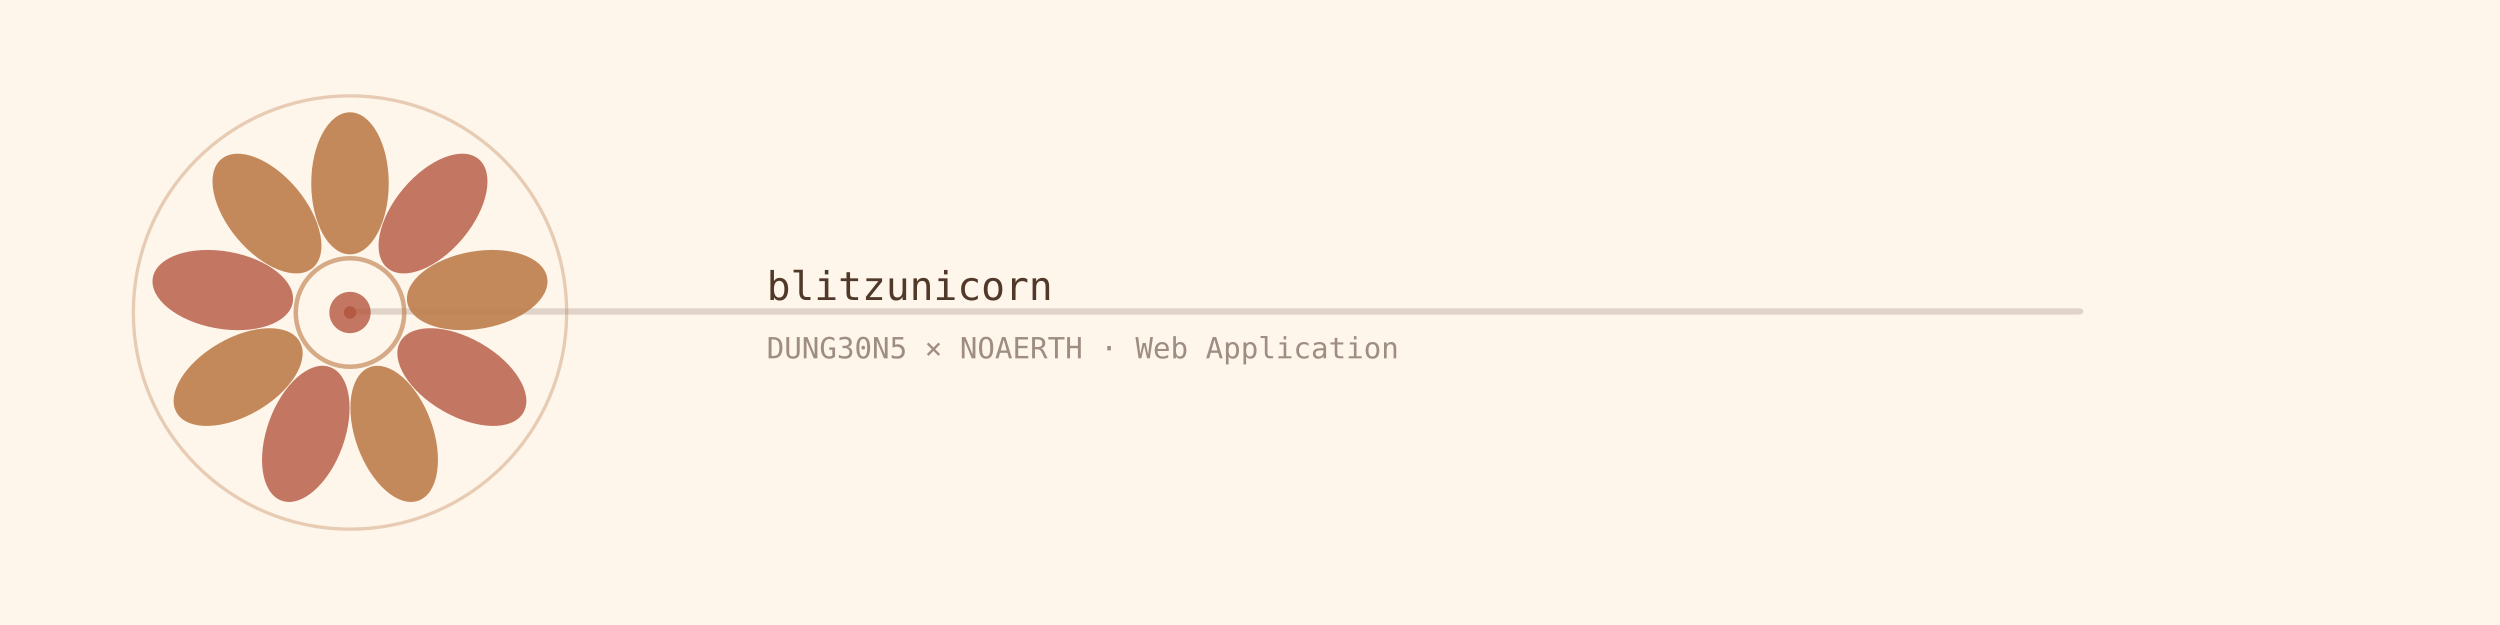
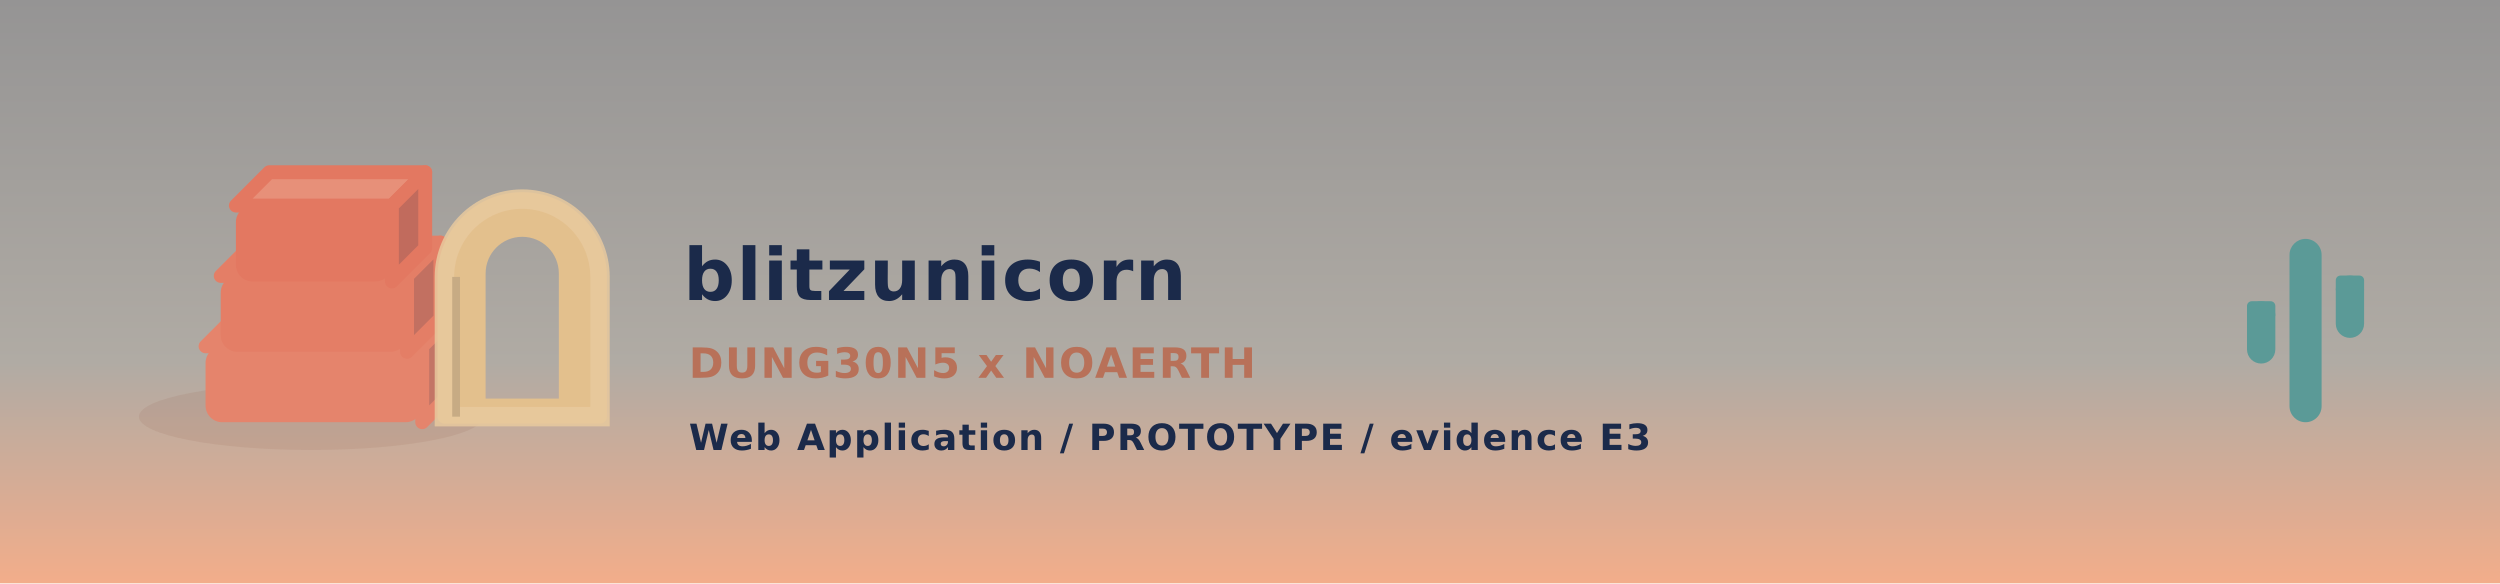
- <svg xmlns="http://www.w3.org/2000/svg" viewBox="0 0 1200 300" width="1200" height="300" role="img" aria-label="blitzunicorn identity object">
-   <rect width="1200" height="300" fill="#fef6eb" />
-   <defs>
-     <linearGradient id="gft" x1="0" y1="0" x2="1" y2="1">
-       <stop offset="0%" stop-color="#be7e4c" />
-       <stop offset="100%" stop-color="#b4573f" />
-     </linearGradient>
-   </defs>
-   <rect x="168.00" y="148.00" width="832.00" height="3.00" rx="2.00" fill="rgba(63,37,22,0.160)" opacity="1.00" />
+ <svg xmlns="http://www.w3.org/2000/svg" width="900" height="210" viewBox="0 0 900 210" role="img" aria-label="blitzunicorn - identity object">
+   <linearGradient id="skyf" x1="0" y1="0" x2="0" y2="1">
+     <stop offset="0" stop-color="#959494" />
+     <stop offset="0.62" stop-color="#b0aba4" />
+     <stop offset="1" stop-color="#f3ad8a" />
+   </linearGradient>
+   <rect width="900" height="210" fill="url(#skyf)" />
+   <rect x="0" y="352" width="900" height="-142" fill="#e9cda3" />
+   <rect x="0" y="352" width="900" height="3" fill="#ebd1a9" />
+   <ellipse cx="112" cy="150" rx="62" ry="12" fill="rgba(138,90,68,0.11)" />
  <g>
-     <ellipse cx="168.00" cy="88.00" rx="18.60" ry="34.10" fill="rgba(190,126,76,0.900)" opacity="1.00" transform="rotate(0.0 168.00 88.00)" />
-     <ellipse cx="207.85" cy="102.51" rx="18.60" ry="34.10" fill="rgba(180,87,63,0.800)" opacity="1.00" transform="rotate(40.0 207.85 102.51)" />
-     <ellipse cx="229.06" cy="139.23" rx="18.60" ry="34.10" fill="rgba(190,126,76,0.900)" opacity="1.00" transform="rotate(80.0 229.06 139.23)" />
-     <ellipse cx="221.69" cy="181.00" rx="18.60" ry="34.10" fill="rgba(180,87,63,0.800)" opacity="1.00" transform="rotate(120.0 221.69 181.00)" />
-     <ellipse cx="189.21" cy="208.26" rx="18.60" ry="34.10" fill="rgba(190,126,76,0.900)" opacity="1.00" transform="rotate(160.0 189.21 208.26)" />
-     <ellipse cx="146.79" cy="208.26" rx="18.60" ry="34.10" fill="rgba(180,87,63,0.800)" opacity="1.00" transform="rotate(200.0 146.79 208.26)" />
-     <ellipse cx="114.31" cy="181.00" rx="18.60" ry="34.10" fill="rgba(190,126,76,0.900)" opacity="1.00" transform="rotate(240.0 114.31 181.00)" />
-     <ellipse cx="106.94" cy="139.23" rx="18.60" ry="34.10" fill="rgba(180,87,63,0.800)" opacity="1.00" transform="rotate(280.0 106.94 139.23)" />
-     <ellipse cx="128.15" cy="102.51" rx="18.60" ry="34.10" fill="rgba(190,126,76,0.900)" opacity="1.00" transform="rotate(320.0 128.15 102.51)" />
-     <circle cx="168.00" cy="150.00" r="26.04" fill="none" stroke="rgba(190,126,76,0.900)" stroke-width="2.17" opacity="0.70" />
-     <circle cx="168.00" cy="150.00" r="9.92" fill="rgba(180,87,63,0.800)" opacity="1.00" />
-     <animate attributeName="opacity" values="0.25;1.0;0.25" dur="15.6s" begin="0s" repeatCount="indefinite" />
+     <path d="M74,124.67 L152,124.67 L164,112.67 L86,112.67 Z" fill="#e99a82" stroke="#e5846c" stroke-width="5" stroke-linejoin="round" />
+     <path d="M152,124.67 L164,112.67 L164,140 L152,152 Z" fill="#c37566" stroke="#e5846c" stroke-width="5" stroke-linejoin="round" />
+     <rect x="74" y="124.67" width="78" height="27.33" rx="6" fill="#e5846c" />
+     <path d="M79.46,99.33 L146.54,99.33 L158.54,87.33 L91.46,87.33 Z" fill="#e8957d" stroke="#e47e66" stroke-width="5" stroke-linejoin="round" />
+     <path d="M146.54,99.33 L158.54,87.33 L158.54,114.67 L146.54,126.67 Z" fill="#c27061" stroke="#e47e66" stroke-width="5" stroke-linejoin="round" />
+     <rect x="79.46" y="99.33" width="67.08" height="27.33" rx="6" fill="#e47e66" />
+     <path d="M84.92,74 L141.08,74 L153.08,62 L96.92,62 Z" fill="#e79079" stroke="#e37861" stroke-width="5" stroke-linejoin="round" />
+     <path d="M141.08,74 L153.08,62 L153.08,89.33 L141.08,101.33 Z" fill="#c16b5d" stroke="#e37861" stroke-width="5" stroke-linejoin="round" />
+     <rect x="84.92" y="74" width="56.16" height="27.33" rx="6" fill="#e37861" />
+     <animate attributeName="opacity" values="0.72;1;0.72" dur="6s" begin="0s" repeatCount="indefinite" />
  </g>
-   <g>
-     <ellipse cx="168.00" cy="88.00" rx="18.60" ry="34.10" fill="none" opacity="1.00" transform="rotate(0.0 168.00 88.00)" />
-     <ellipse cx="207.85" cy="102.51" rx="18.60" ry="34.10" fill="none" opacity="1.00" transform="rotate(40.0 207.85 102.51)" />
-     <ellipse cx="229.06" cy="139.23" rx="18.60" ry="34.10" fill="none" opacity="1.00" transform="rotate(80.0 229.06 139.23)" />
-     <ellipse cx="221.69" cy="181.00" rx="18.60" ry="34.10" fill="none" opacity="1.00" transform="rotate(120.0 221.69 181.00)" />
-     <ellipse cx="189.21" cy="208.26" rx="18.60" ry="34.10" fill="none" opacity="1.00" transform="rotate(160.0 189.21 208.26)" />
-     <ellipse cx="146.79" cy="208.26" rx="18.60" ry="34.10" fill="none" opacity="1.00" transform="rotate(200.0 146.79 208.26)" />
-     <ellipse cx="114.31" cy="181.00" rx="18.60" ry="34.10" fill="none" opacity="1.00" transform="rotate(240.0 114.31 181.00)" />
-     <ellipse cx="106.94" cy="139.23" rx="18.60" ry="34.10" fill="none" opacity="1.00" transform="rotate(280.0 106.94 139.23)" />
-     <ellipse cx="128.15" cy="102.51" rx="18.60" ry="34.10" fill="none" opacity="1.00" transform="rotate(320.0 128.15 102.51)" />
-     <circle cx="168.00" cy="150.00" r="26.04" fill="none" stroke="none" stroke-width="2.17" opacity="0.70" />
-     <circle cx="168.00" cy="150.00" r="9.92" fill="none" opacity="1.00" />
-     <animateTransform attributeName="transform" type="rotate" values="0.0 0.00 0.00 360.0 0.00 0.00" dur="31.2s" begin="0s" repeatCount="indefinite" />
-   </g>
-   <g>
-     <circle cx="168.00" cy="150.00" r="104.00" fill="none" stroke="rgba(190,126,76,0.350)" stroke-width="1.60" opacity="1.00" />
-     <animate attributeName="opacity" values="0.25;1.0;0.25" dur="15.6s" begin="0s" repeatCount="indefinite" />
-   </g>
-   <circle cx="168" cy="150" r="3" fill="rgba(180,87,63,0.900)">
-     <animate attributeName="opacity" values="0.35;0.95;0.35" dur="15.6s" begin="0s" repeatCount="indefinite" />
-   </circle>
-   <text x="368" y="144" font-family="ui-monospace,Menlo,monospace" font-size="19" fill="rgba(63,37,22,0.900)">blitzunicorn</text>
-   <text x="368" y="172" font-family="ui-monospace,Menlo,monospace" font-size="14" fill="rgba(63,37,22,0.500)">DUNG30N5 × NOAERTH · Web Application</text>
+   <path d="M160,150 L160,99.68 A28,28 0 0 1 216,99.68 L216,150 Z M172.32,146 L172.32,98.43 A15.68,15.68 0 0 1 203.68,98.43 L203.68,146 Z" fill="#e3c08d" fill-rule="evenodd" stroke="#e3c08d" stroke-width="5" stroke-linejoin="round" />
+   <path d="M160,150 L160,99.68 A28,28 0 0 1 216,99.68 L216,150 Z" fill="none" stroke="#e8c99d" stroke-width="7" stroke-linecap="round" opacity="0.85" />
+   <rect x="162.8" y="99.68" width="2.8" height="50.32" fill="#c7ab84" />
+   <text x="246" y="108" font-family="Verdana,DejaVu Sans,sans-serif" font-size="26" font-weight="700" letter-spacing="0.6" fill="#1b2a4a" text-anchor="start">blitzunicorn</text>
+   <text x="248" y="136" font-family="Verdana,DejaVu Sans,sans-serif" font-size="15" font-weight="700" letter-spacing="0.6" fill="#b87159" text-anchor="start">DUNG30N5 x NOAERTH</text>
+   <text x="248" y="162" font-family="Verdana,DejaVu Sans,sans-serif" font-size="13" font-weight="700" letter-spacing="0.6" fill="#1b2a4a" text-anchor="start">Web Application  /  PROTOTYPE  /  evidence E3</text>
+   <rect x="824.22" y="86" width="11.56" height="66" rx="5.78" fill="#5b9a97" />
+   <rect x="808.92" y="108.44" width="10.2" height="22.44" rx="5.1" fill="#5b9a97" />
+   <rect x="808.92" y="108.44" width="10.2" height="6.6" rx="1.7" fill="#5b9a97" />
+   <rect x="840.88" y="99.2" width="10.2" height="22.44" rx="5.1" fill="#5b9a97" />
+   <rect x="840.88" y="99.2" width="10.2" height="6.6" rx="1.7" fill="#5b9a97" />
</svg>
